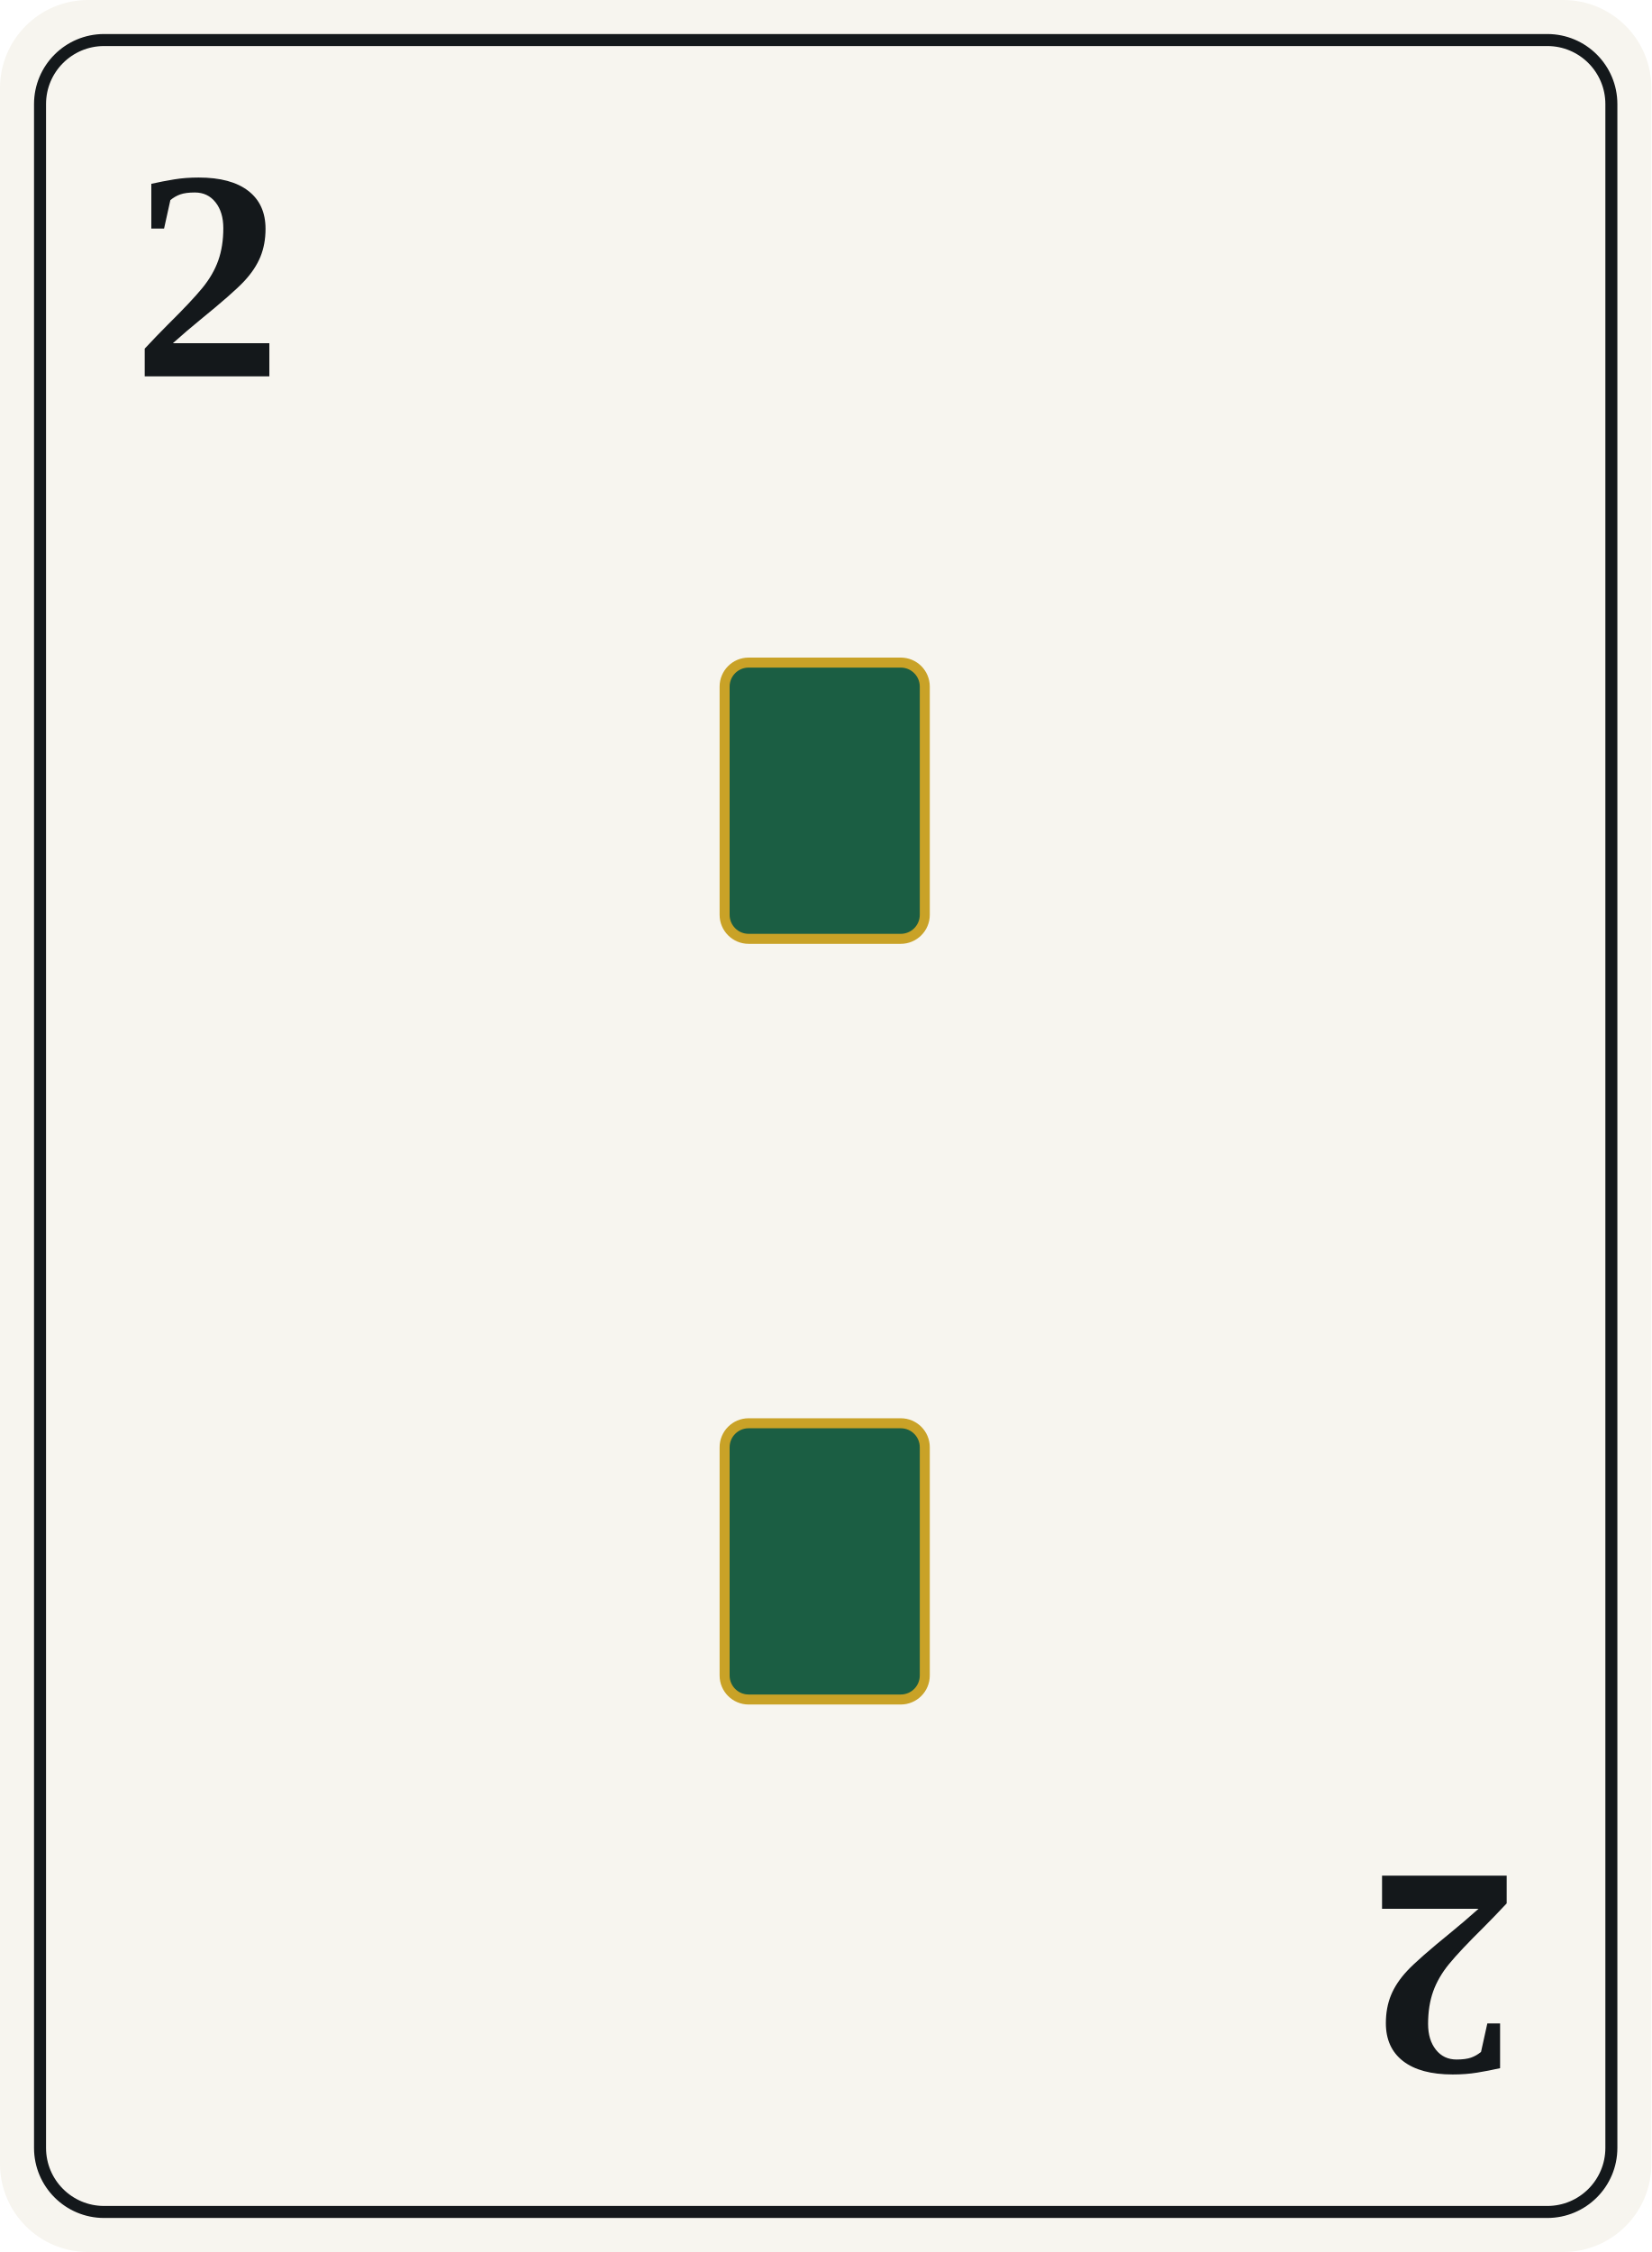
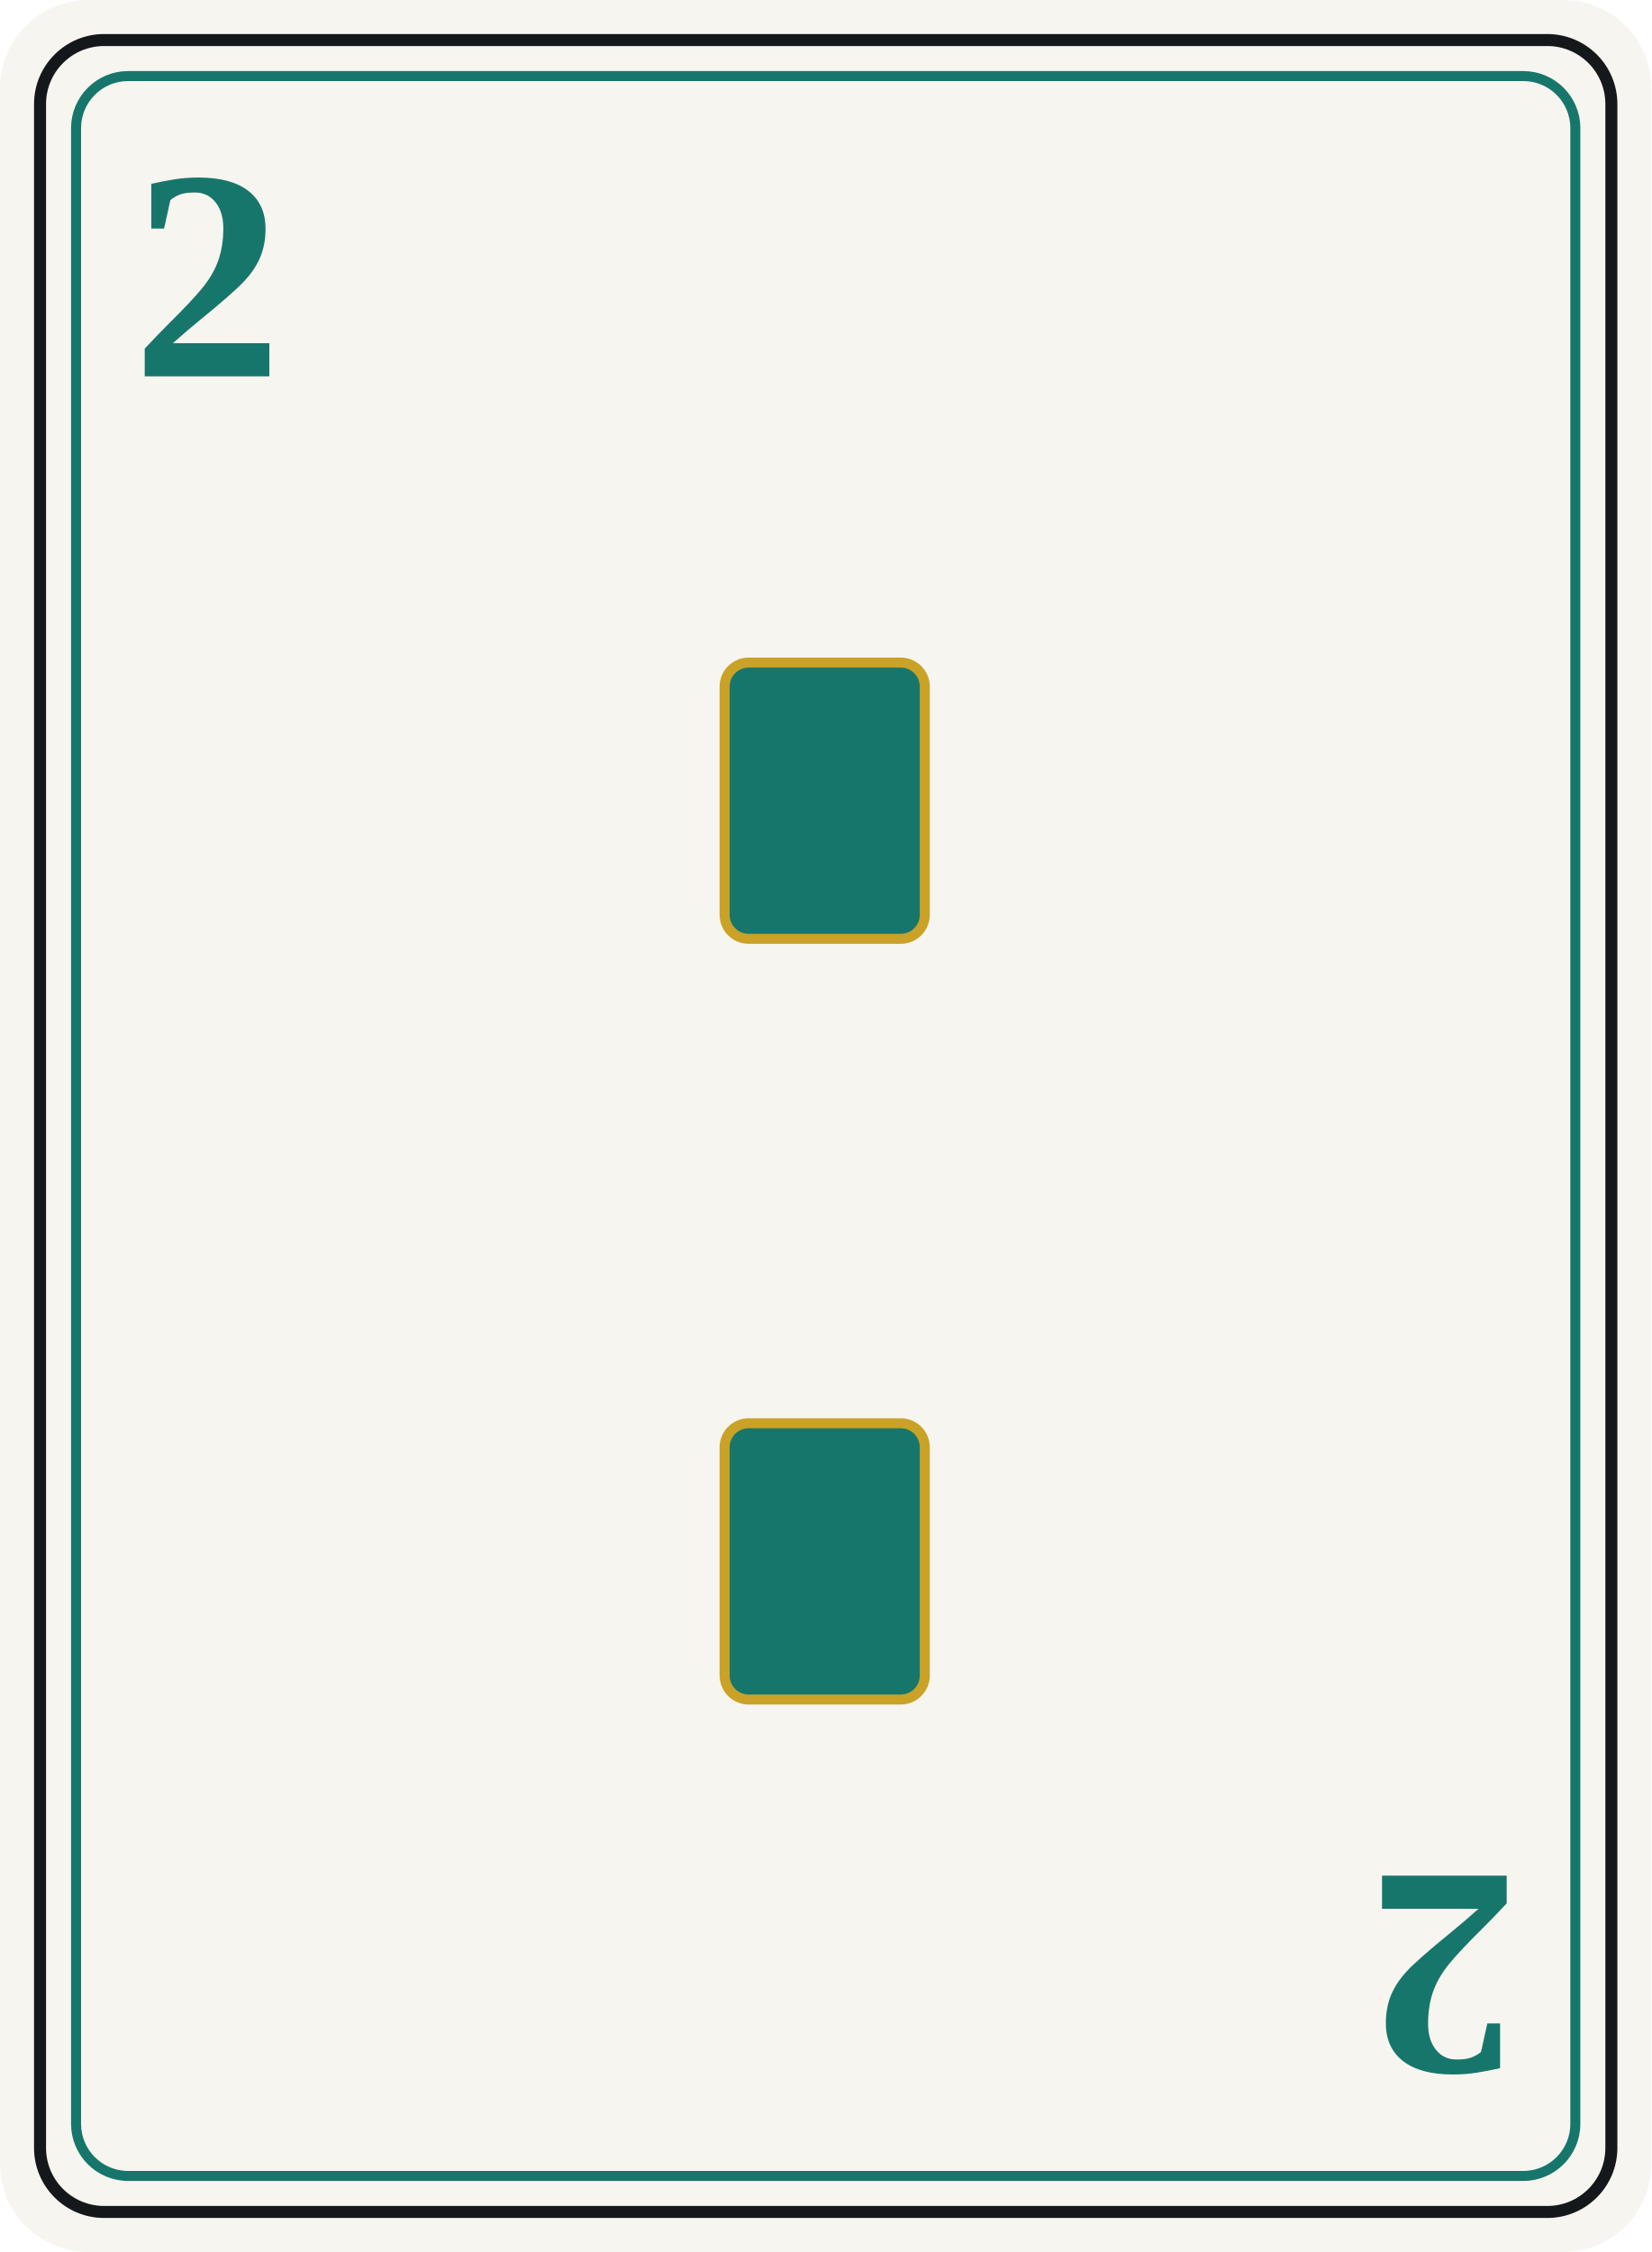
<svg xmlns="http://www.w3.org/2000/svg" viewBox="0 0 825 1125">
  <rect width="825" height="1125" rx="44" fill="#F7F5EF" />
  <rect x="20" y="20" width="785" height="1085" rx="32" fill="none" stroke="#14181B" stroke-width="6" />
-   <text x="66" y="188" font-family="Georgia, 'Times New Roman', serif" font-size="150" font-weight="bold" fill="#14181B">2</text>
+   <rect x="38" y="38" width="749" height="1049" rx="26" fill="none" stroke="#17766B" stroke-width="5" />
+   <text x="66" y="188" font-family="Georgia, 'Times New Roman', serif" font-size="150" font-weight="bold" fill="#17766B">2</text>
  <g transform="rotate(180 412.5 562.5)">
-     <text x="66" y="188" font-family="Georgia, 'Times New Roman', serif" font-size="150" font-weight="bold" fill="#14181B">2</text>
+     <text x="66" y="188" font-family="Georgia, 'Times New Roman', serif" font-size="150" font-weight="bold" fill="#17766B">2</text>
  </g>
-   <rect x="362" y="331" width="100" height="138" rx="12" fill="#1B5E43" stroke="#C9A227" stroke-width="5" />
-   <rect x="362" y="711" width="100" height="138" rx="12" fill="#1B5E43" stroke="#C9A227" stroke-width="5" />
+   <rect x="362" y="331" width="100" height="138" rx="12" fill="#17766B" stroke="#C9A227" stroke-width="5" />
+   <rect x="362" y="711" width="100" height="138" rx="12" fill="#17766B" stroke="#C9A227" stroke-width="5" />
</svg>
